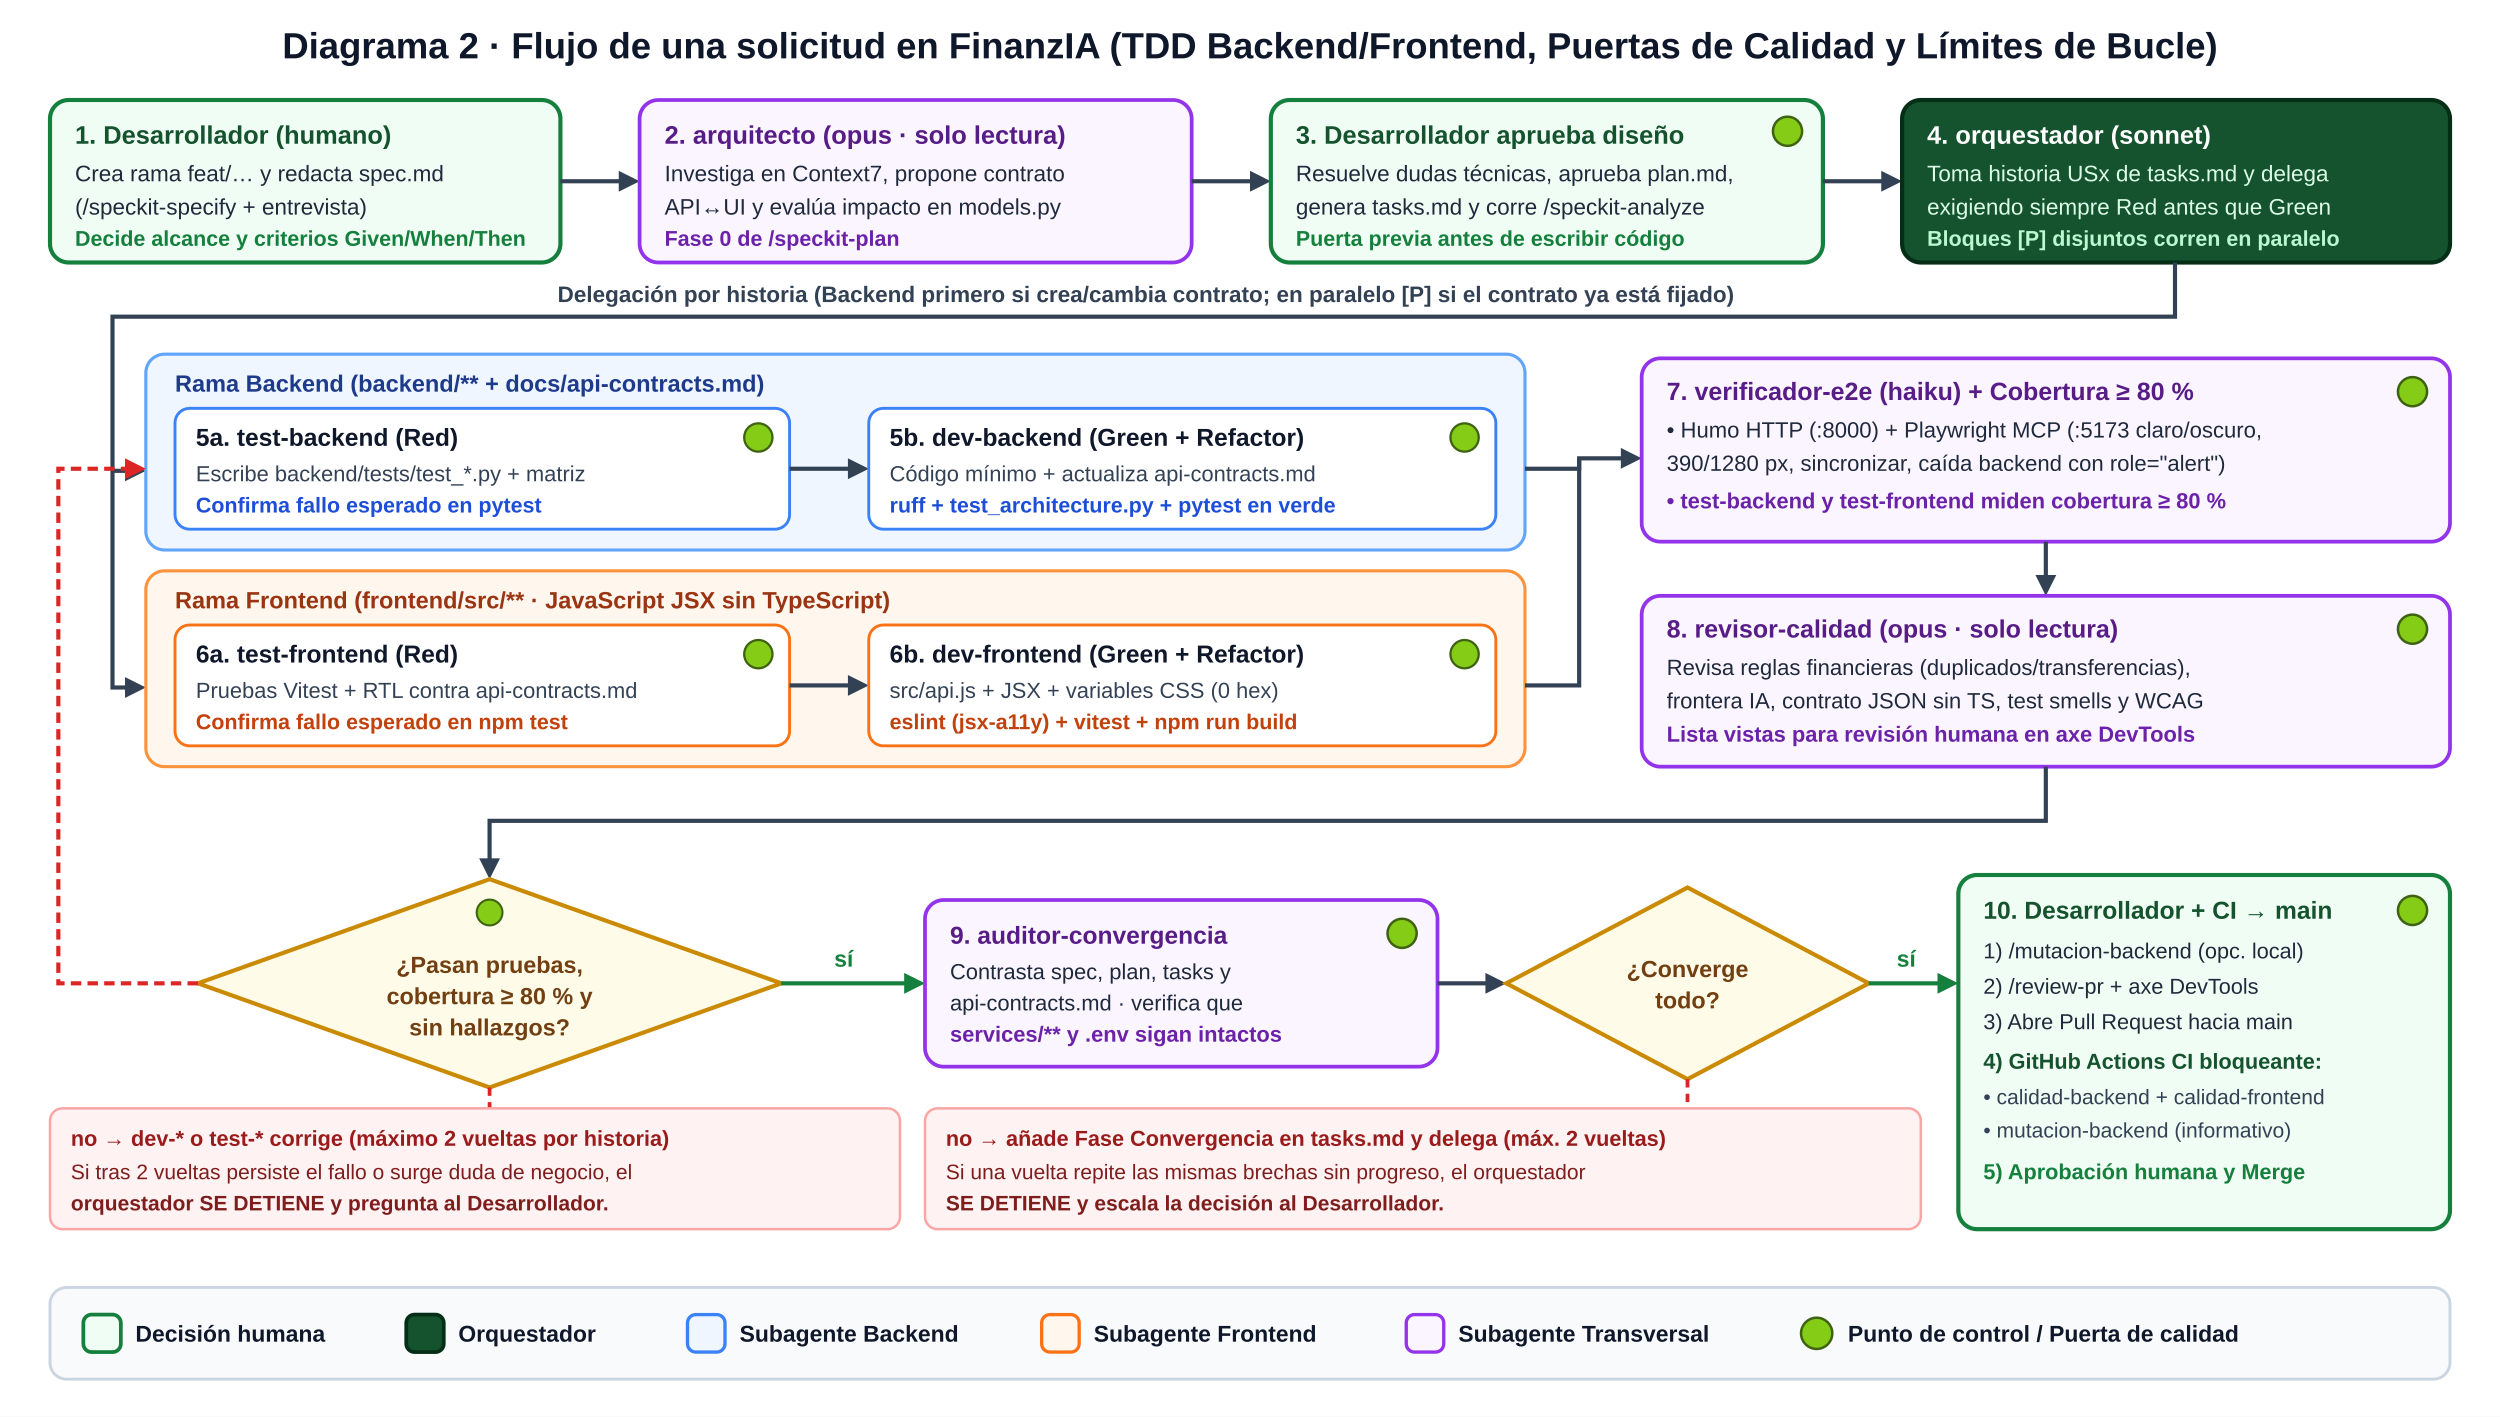
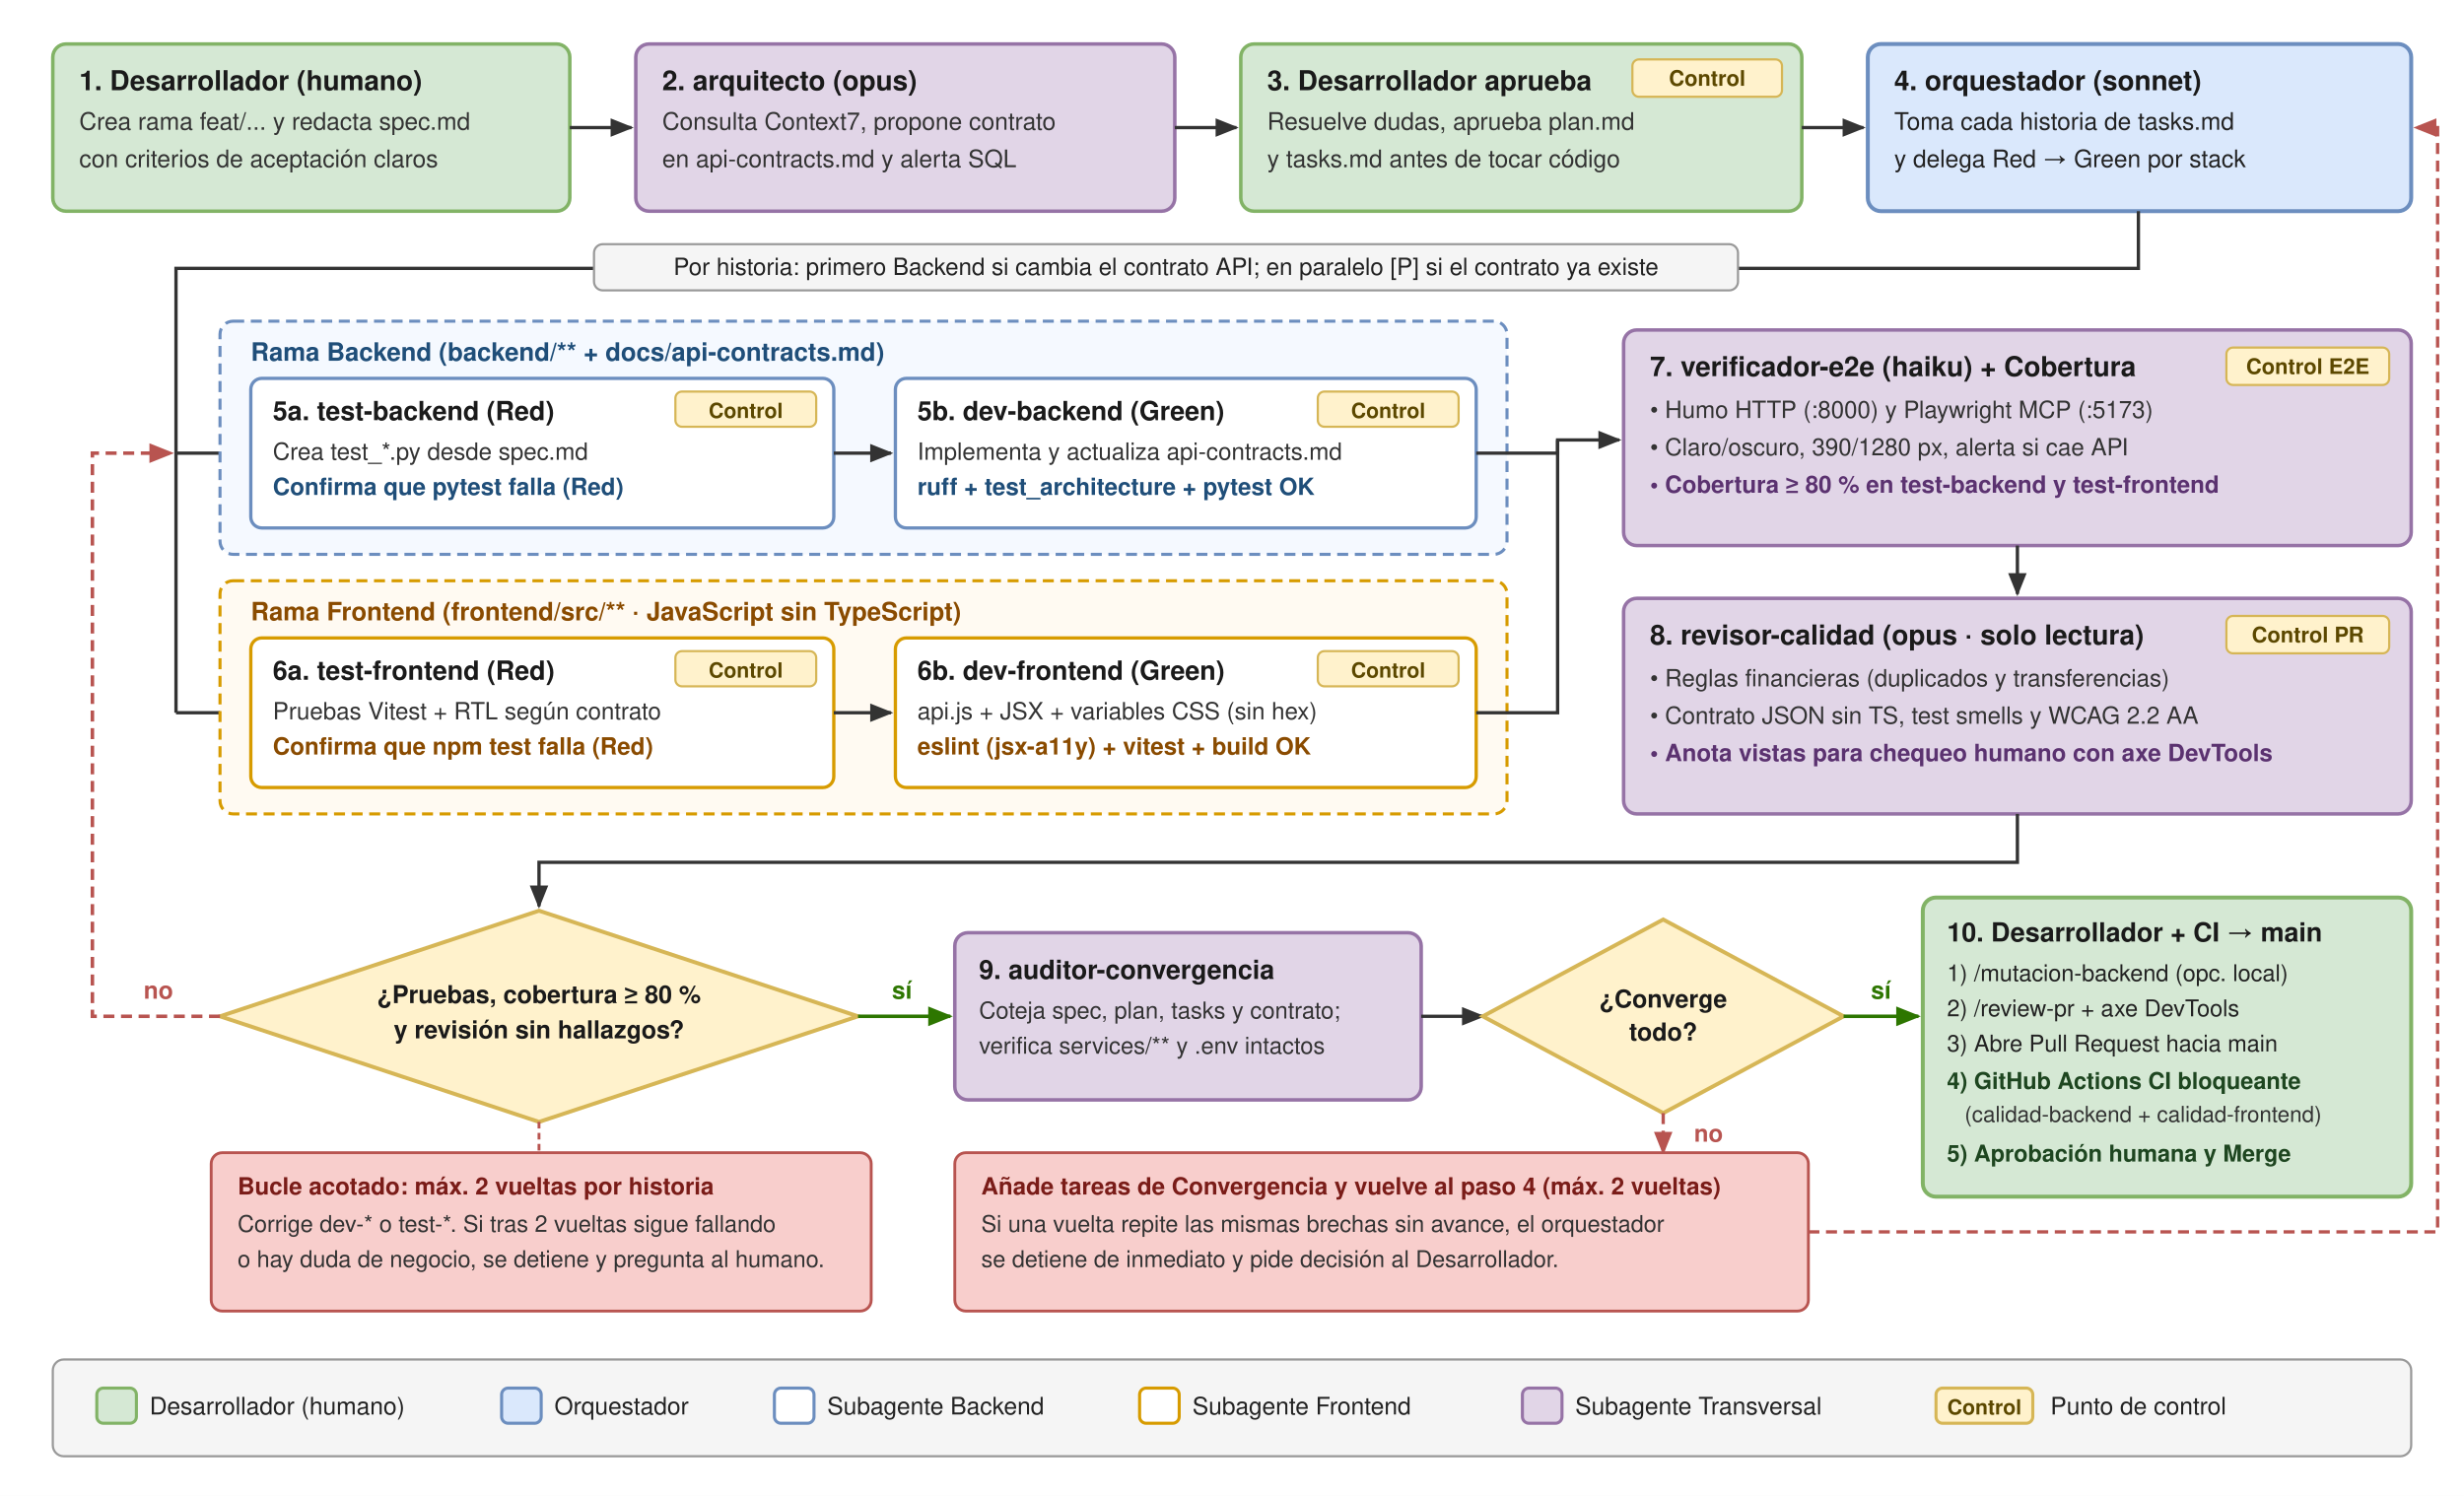
- <svg xmlns="http://www.w3.org/2000/svg" viewBox="0 0 1200 680" width="1200" height="680" style="font-family:'Segoe UI',system-ui,Arial,sans-serif;background:#ffffff">
-   <rect x="0" y="0" width="1200" height="680" fill="#ffffff" />
-   <text x="600" y="28" text-anchor="middle" font-size="17.5" font-weight="700" fill="#0f172a">Diagrama 2 · Flujo de una solicitud en FinanzIA (TDD Backend/Frontend, Puertas de Calidad y Límites de Bucle)</text>
-   <rect x="24" y="48" width="245" height="78" rx="9" fill="#f0fdf4" stroke="#15803d" stroke-width="2" />
-   <text x="36" y="69" font-size="12.2" font-weight="700" fill="#14532d">1. Desarrollador (humano)</text>
-   <text x="36" y="87" font-size="10.8" fill="#1e293b">Crea rama feat/… y redacta spec.md</text>
-   <text x="36" y="103" font-size="10.8" fill="#1e293b">(/speckit-specify + entrevista)</text>
-   <text x="36" y="118" font-size="10.3" font-weight="700" fill="#15803d">Decide alcance y criterios Given/When/Then</text>
-   <line x1="269" y1="87" x2="298" y2="87" stroke="#334155" stroke-width="2" />
-   <polygon points="307,87 297,82 297,92" fill="#334155" />
-   <rect x="307" y="48" width="265" height="78" rx="9" fill="#faf5ff" stroke="#9333ea" stroke-width="1.8" />
-   <text x="319" y="69" font-size="12.2" font-weight="700" fill="#581c87">2. arquitecto (opus · solo lectura)</text>
-   <text x="319" y="87" font-size="10.8" fill="#1e293b">Investiga en Context7, propone contrato</text>
-   <text x="319" y="103" font-size="10.8" fill="#1e293b">API↔UI y evalúa impacto en models.py</text>
-   <text x="319" y="118" font-size="10.3" font-weight="700" fill="#6b21a8">Fase 0 de /speckit-plan</text>
-   <line x1="572" y1="87" x2="601" y2="87" stroke="#334155" stroke-width="2" />
-   <polygon points="610,87 600,82 600,92" fill="#334155" />
-   <rect x="610" y="48" width="265" height="78" rx="9" fill="#f0fdf4" stroke="#15803d" stroke-width="2" />
-   <circle cx="858" cy="63" r="7" fill="#84cc16" stroke="#3f6212" stroke-width="1.2" />
-   <text x="622" y="69" font-size="12.2" font-weight="700" fill="#14532d">3. Desarrollador aprueba diseño</text>
-   <text x="622" y="87" font-size="10.8" fill="#1e293b">Resuelve dudas técnicas, aprueba plan.md,</text>
-   <text x="622" y="103" font-size="10.8" fill="#1e293b">genera tasks.md y corre /speckit-analyze</text>
-   <text x="622" y="118" font-size="10.3" font-weight="700" fill="#15803d">Puerta previa antes de escribir código</text>
-   <line x1="875" y1="87" x2="904" y2="87" stroke="#334155" stroke-width="2" />
-   <polygon points="913,87 903,82 903,92" fill="#334155" />
-   <rect x="913" y="48" width="263" height="78" rx="9" fill="#14532d" stroke="#052e16" stroke-width="2" />
-   <text x="925" y="69" font-size="12.2" font-weight="700" fill="#ffffff">4. orquestador (sonnet)</text>
-   <text x="925" y="87" font-size="10.8" fill="#dcfce7">Toma historia USx de tasks.md y delega</text>
-   <text x="925" y="103" font-size="10.8" fill="#dcfce7">exigiendo siempre Red antes que Green</text>
-   <text x="925" y="118" font-size="10.3" font-weight="700" fill="#bbf7d0">Bloques [P] disjuntos corren en paralelo</text>
-   <path d="M 1044 126 L 1044 152 L 54 152 L 54 330 L 62 330" fill="none" stroke="#334155" stroke-width="2" />
-   <line x1="54" y1="226" x2="62" y2="226" stroke="#334155" stroke-width="2" />
-   <polygon points="70,226 60,221 60,231" fill="#334155" />
-   <polygon points="70,330 60,325 60,335" fill="#334155" />
-   <text x="550" y="145" text-anchor="middle" font-size="10.8" font-weight="600" fill="#334155">Delegación por historia (Backend primero si crea/cambia contrato; en paralelo [P] si el contrato ya está fijado)</text>
-   <rect x="70" y="170" width="662" height="94" rx="9" fill="#eff6ff" stroke="#60a5fa" stroke-width="1.5" />
-   <text x="84" y="188" font-size="11.3" font-weight="700" fill="#1e3a8a">Rama Backend (backend/** + docs/api-contracts.md)</text>
-   <rect x="84" y="196" width="295" height="58" rx="7" fill="#ffffff" stroke="#3b82f6" stroke-width="1.4" />
-   <circle cx="364" cy="210" r="6.8" fill="#84cc16" stroke="#3f6212" stroke-width="1.1" />
-   <text x="94" y="214" font-size="11.8" font-weight="700" fill="#0f172a">5a. test-backend (Red)</text>
-   <text x="94" y="231" font-size="10.5" fill="#334155">Escribe backend/tests/test_*.py + matriz</text>
-   <text x="94" y="246" font-size="10.3" font-weight="700" fill="#1d4ed8">Confirma fallo esperado en pytest</text>
-   <line x1="379" y1="225" x2="408" y2="225" stroke="#334155" stroke-width="2" />
-   <polygon points="417,225 407,220 407,230" fill="#334155" />
-   <rect x="417" y="196" width="301" height="58" rx="7" fill="#ffffff" stroke="#3b82f6" stroke-width="1.4" />
-   <circle cx="703" cy="210" r="6.8" fill="#84cc16" stroke="#3f6212" stroke-width="1.1" />
-   <text x="427" y="214" font-size="11.8" font-weight="700" fill="#0f172a">5b. dev-backend (Green + Refactor)</text>
-   <text x="427" y="231" font-size="10.5" fill="#334155">Código mínimo + actualiza api-contracts.md</text>
-   <text x="427" y="246" font-size="10.3" font-weight="700" fill="#1d4ed8">ruff + test_architecture.py + pytest en verde</text>
-   <rect x="70" y="274" width="662" height="94" rx="9" fill="#fff7ed" stroke="#fb923c" stroke-width="1.5" />
-   <text x="84" y="292" font-size="11.3" font-weight="700" fill="#9a3412">Rama Frontend (frontend/src/** · JavaScript JSX sin TypeScript)</text>
-   <rect x="84" y="300" width="295" height="58" rx="7" fill="#ffffff" stroke="#f97316" stroke-width="1.4" />
-   <circle cx="364" cy="314" r="6.8" fill="#84cc16" stroke="#3f6212" stroke-width="1.1" />
-   <text x="94" y="318" font-size="11.8" font-weight="700" fill="#0f172a">6a. test-frontend (Red)</text>
-   <text x="94" y="335" font-size="10.5" fill="#334155">Pruebas Vitest + RTL contra api-contracts.md</text>
-   <text x="94" y="350" font-size="10.3" font-weight="700" fill="#c2410c">Confirma fallo esperado en npm test</text>
-   <line x1="379" y1="329" x2="408" y2="329" stroke="#334155" stroke-width="2" />
-   <polygon points="417,329 407,324 407,334" fill="#334155" />
-   <rect x="417" y="300" width="301" height="58" rx="7" fill="#ffffff" stroke="#f97316" stroke-width="1.4" />
-   <circle cx="703" cy="314" r="6.8" fill="#84cc16" stroke="#3f6212" stroke-width="1.1" />
-   <text x="427" y="318" font-size="11.8" font-weight="700" fill="#0f172a">6b. dev-frontend (Green + Refactor)</text>
-   <text x="427" y="335" font-size="10.5" fill="#334155">src/api.js + JSX + variables CSS (0 hex)</text>
-   <text x="427" y="350" font-size="10.3" font-weight="700" fill="#c2410c">eslint (jsx-a11y) + vitest + npm run build</text>
-   <path d="M 732 225 L 758 225 L 758 220 L 779 220" fill="none" stroke="#334155" stroke-width="2" />
-   <path d="M 732 329 L 758 329 L 758 220" fill="none" stroke="#334155" stroke-width="2" />
-   <polygon points="788,220 778,215 778,225" fill="#334155" />
-   <rect x="788" y="172" width="388" height="88" rx="9" fill="#faf5ff" stroke="#9333ea" stroke-width="1.8" />
-   <circle cx="1158" cy="188" r="7" fill="#84cc16" stroke="#3f6212" stroke-width="1.2" />
-   <text x="800" y="192" font-size="12" font-weight="700" fill="#581c87">7. verificador-e2e (haiku) + Cobertura ≥ 80 %</text>
-   <text x="800" y="210" font-size="10.6" fill="#1e293b">• Humo HTTP (:8000) + Playwright MCP (:5173 claro/oscuro,</text>
-   <text x="800" y="226" font-size="10.6" fill="#1e293b">  390/1280 px, sincronizar, caída backend con role="alert")</text>
-   <text x="800" y="244" font-size="10.5" font-weight="700" fill="#6b21a8">• test-backend y test-frontend miden cobertura ≥ 80 %</text>
-   <line x1="982" y1="260" x2="982" y2="277" stroke="#334155" stroke-width="2" />
-   <polygon points="982,286 977,276 987,276" fill="#334155" />
-   <rect x="788" y="286" width="388" height="82" rx="9" fill="#faf5ff" stroke="#9333ea" stroke-width="1.8" />
-   <circle cx="1158" cy="302" r="7" fill="#84cc16" stroke="#3f6212" stroke-width="1.2" />
-   <text x="800" y="306" font-size="12" font-weight="700" fill="#581c87">8. revisor-calidad (opus · solo lectura)</text>
-   <text x="800" y="324" font-size="10.6" fill="#1e293b">Revisa reglas financieras (duplicados/transferencias),</text>
-   <text x="800" y="340" font-size="10.6" fill="#1e293b">frontera IA, contrato JSON sin TS, test smells y WCAG</text>
-   <text x="800" y="356" font-size="10.5" font-weight="700" fill="#6b21a8">Lista vistas para revisión humana en axe DevTools</text>
-   <path d="M 982 368 L 982 394 L 235 394 L 235 413" fill="none" stroke="#334155" stroke-width="2" />
-   <polygon points="235,422 230,412 240,412" fill="#334155" />
-   <polygon points="235,422 375,472 235,522 95,472" fill="#fefce8" stroke="#ca8a04" stroke-width="2" />
-   <circle cx="235" cy="438" r="6.2" fill="#84cc16" stroke="#3f6212" stroke-width="1" />
-   <text x="235" y="467" text-anchor="middle" font-size="11.2" font-weight="700" fill="#713f12">¿Pasan pruebas,</text>
-   <text x="235" y="482" text-anchor="middle" font-size="11.2" font-weight="700" fill="#713f12">cobertura ≥ 80 % y</text>
-   <text x="235" y="497" text-anchor="middle" font-size="11.2" font-weight="700" fill="#713f12">sin hallazgos?</text>
-   <path d="M 95 472 L 28 472 L 28 225 L 61 225" fill="none" stroke="#dc2626" stroke-width="2" stroke-dasharray="5,3" />
-   <polygon points="70,225 60,220 60,230" fill="#dc2626" />
-   <line x1="235" y1="522" x2="235" y2="532" stroke="#dc2626" stroke-width="1.8" stroke-dasharray="4,3" />
-   <rect x="24" y="532" width="408" height="58" rx="6" fill="#fef2f2" stroke="#fca5a5" stroke-width="1.2" />
-   <text x="34" y="550" font-size="10.4" font-weight="700" fill="#991b1b">no → dev-* o test-* corrige (máximo 2 vueltas por historia)</text>
-   <text x="34" y="566" font-size="10.1" fill="#7f1d1d">Si tras 2 vueltas persiste el fallo o surge duda de negocio, el</text>
-   <text x="34" y="581" font-size="10.1" font-weight="600" fill="#7f1d1d">orquestador SE DETIENE y pregunta al Desarrollador.</text>
-   <line x1="375" y1="472" x2="435" y2="472" stroke="#15803d" stroke-width="2" />
-   <polygon points="444,472 434,467 434,477" fill="#15803d" />
-   <text x="405" y="464" text-anchor="middle" font-size="11" font-weight="700" fill="#15803d">sí</text>
-   <rect x="444" y="432" width="246" height="80" rx="9" fill="#faf5ff" stroke="#9333ea" stroke-width="1.8" />
-   <circle cx="673" cy="448" r="7" fill="#84cc16" stroke="#3f6212" stroke-width="1.2" />
-   <text x="456" y="453" font-size="11.8" font-weight="700" fill="#581c87">9. auditor-convergencia</text>
-   <text x="456" y="470" font-size="10.5" fill="#1e293b">Contrasta spec, plan, tasks y</text>
-   <text x="456" y="485" font-size="10.5" fill="#1e293b">api-contracts.md · verifica que</text>
-   <text x="456" y="500" font-size="10.5" font-weight="700" fill="#6b21a8">services/** y .env sigan intactos</text>
-   <line x1="690" y1="472" x2="714" y2="472" stroke="#334155" stroke-width="2" />
-   <polygon points="723,472 713,467 713,477" fill="#334155" />
-   <polygon points="810,426 897,472 810,518 723,472" fill="#fefce8" stroke="#ca8a04" stroke-width="2" />
-   <text x="810" y="469" text-anchor="middle" font-size="11.2" font-weight="700" fill="#713f12">¿Converge</text>
-   <text x="810" y="484" text-anchor="middle" font-size="11.2" font-weight="700" fill="#713f12">todo?</text>
-   <line x1="810" y1="518" x2="810" y2="532" stroke="#dc2626" stroke-width="1.8" stroke-dasharray="4,3" />
-   <rect x="444" y="532" width="478" height="58" rx="6" fill="#fef2f2" stroke="#fca5a5" stroke-width="1.2" />
-   <text x="454" y="550" font-size="10.4" font-weight="700" fill="#991b1b">no → añade Fase Convergencia en tasks.md y delega (máx. 2 vueltas)</text>
-   <text x="454" y="566" font-size="10.1" fill="#7f1d1d">Si una vuelta repite las mismas brechas sin progreso, el orquestador</text>
-   <text x="454" y="581" font-size="10.1" font-weight="600" fill="#7f1d1d">SE DETIENE y escala la decisión al Desarrollador.</text>
-   <line x1="897" y1="472" x2="931" y2="472" stroke="#15803d" stroke-width="2" />
-   <polygon points="940,472 930,467 930,477" fill="#15803d" />
-   <text x="915" y="464" text-anchor="middle" font-size="11" font-weight="700" fill="#15803d">sí</text>
-   <rect x="940" y="420" width="236" height="170" rx="9" fill="#f0fdf4" stroke="#15803d" stroke-width="2" />
-   <circle cx="1158" cy="437" r="7" fill="#84cc16" stroke="#3f6212" stroke-width="1.2" />
-   <text x="952" y="441" font-size="11.8" font-weight="700" fill="#14532d">10. Desarrollador + CI → main</text>
-   <text x="952" y="460" font-size="10.4" fill="#1e293b">1) /mutacion-backend (opc. local)</text>
-   <text x="952" y="477" font-size="10.4" fill="#1e293b">2) /review-pr + axe DevTools</text>
-   <text x="952" y="494" font-size="10.4" fill="#1e293b">3) Abre Pull Request hacia main</text>
-   <text x="952" y="513" font-size="10.4" font-weight="700" fill="#14532d">4) GitHub Actions CI bloqueante:</text>
-   <text x="952" y="530" font-size="10.1" fill="#334155">   • calidad-backend + calidad-frontend</text>
-   <text x="952" y="546" font-size="10.1" fill="#334155">   • mutacion-backend (informativo)</text>
-   <text x="952" y="566" font-size="10.4" font-weight="700" fill="#15803d">5) Aprobación humana y Merge</text>
-   <rect x="24" y="618" width="1152" height="44" rx="8" fill="#f8fafc" stroke="#cbd5e1" stroke-width="1.4" />
-   <rect x="40" y="631" width="18" height="18" rx="4" fill="#f0fdf4" stroke="#15803d" stroke-width="1.8" />
-   <text x="65" y="644" font-size="11" font-weight="600" fill="#0f172a">Decisión humana</text>
-   <rect x="195" y="631" width="18" height="18" rx="4" fill="#14532d" stroke="#052e16" stroke-width="1.8" />
-   <text x="220" y="644" font-size="11" font-weight="600" fill="#0f172a">Orquestador</text>
-   <rect x="330" y="631" width="18" height="18" rx="4" fill="#eff6ff" stroke="#3b82f6" stroke-width="1.6" />
-   <text x="355" y="644" font-size="11" font-weight="600" fill="#0f172a">Subagente Backend</text>
-   <rect x="500" y="631" width="18" height="18" rx="4" fill="#fff7ed" stroke="#f97316" stroke-width="1.6" />
-   <text x="525" y="644" font-size="11" font-weight="600" fill="#0f172a">Subagente Frontend</text>
-   <rect x="675" y="631" width="18" height="18" rx="4" fill="#faf5ff" stroke="#9333ea" stroke-width="1.6" />
-   <text x="700" y="644" font-size="11" font-weight="600" fill="#0f172a">Subagente Transversal</text>
-   <circle cx="872" cy="640" r="7.5" fill="#84cc16" stroke="#3f6212" stroke-width="1.2" />
-   <text x="887" y="644" font-size="11" font-weight="600" fill="#0f172a">Punto de control / Puerta de calidad</text>
+ <svg xmlns="http://www.w3.org/2000/svg" viewBox="0 0 1120 680" width="1120" height="680" font-family="Helvetica, Arial, 'Segoe UI', sans-serif">
+   <defs>
+     <marker id="arr2" viewBox="0 0 10 10" refX="9" refY="5" markerWidth="7" markerHeight="7" orient="auto-start-reverse">
+       <path d="M 0 1 L 10 5 L 0 9 z" fill="#333333" />
+     </marker>
+     <marker id="arrRed" viewBox="0 0 10 10" refX="9" refY="5" markerWidth="7" markerHeight="7" orient="auto-start-reverse">
+       <path d="M 0 1 L 10 5 L 0 9 z" fill="#b85450" />
+     </marker>
+     <marker id="arrGreen" viewBox="0 0 10 10" refX="9" refY="5" markerWidth="7" markerHeight="7" orient="auto-start-reverse">
+       <path d="M 0 1 L 10 5 L 0 9 z" fill="#2d7600" />
+     </marker>
+   </defs>
+   <rect width="1120" height="680" fill="#ffffff" />
+   <rect x="24" y="20" width="235" height="76" rx="6" fill="#d5e8d4" stroke="#82b366" stroke-width="1.6" />
+   <text x="36" y="41" font-size="12.5" font-weight="bold" fill="#1a1a1a">1. Desarrollador (humano)</text>
+   <text x="36" y="59" font-size="11" fill="#333333">Crea rama feat/... y redacta spec.md</text>
+   <text x="36" y="76" font-size="11" fill="#333333">con criterios de aceptación claros</text>
+   <line x1="259" y1="58" x2="287" y2="58" stroke="#333333" stroke-width="1.5" marker-end="url(#arr2)" />
+   <rect x="289" y="20" width="245" height="76" rx="6" fill="#e1d5e7" stroke="#9673a6" stroke-width="1.6" />
+   <text x="301" y="41" font-size="12.5" font-weight="bold" fill="#1a1a1a">2. arquitecto (opus)</text>
+   <text x="301" y="59" font-size="11" fill="#333333">Consulta Context7, propone contrato</text>
+   <text x="301" y="76" font-size="11" fill="#333333">en api-contracts.md y alerta SQL</text>
+   <line x1="534" y1="58" x2="562" y2="58" stroke="#333333" stroke-width="1.5" marker-end="url(#arr2)" />
+   <rect x="564" y="20" width="255" height="76" rx="6" fill="#d5e8d4" stroke="#82b366" stroke-width="1.6" />
+   <rect x="742" y="27" width="68" height="17" rx="3" fill="#fff2cc" stroke="#d6b656" stroke-width="1" />
+   <text x="776" y="39" text-anchor="middle" font-size="9.8" font-weight="bold" fill="#5c4800">Control</text>
+   <text x="576" y="41" font-size="12.5" font-weight="bold" fill="#1a1a1a">3. Desarrollador aprueba</text>
+   <text x="576" y="59" font-size="11" fill="#333333">Resuelve dudas, aprueba plan.md</text>
+   <text x="576" y="76" font-size="11" fill="#333333">y tasks.md antes de tocar código</text>
+   <line x1="819" y1="58" x2="847" y2="58" stroke="#333333" stroke-width="1.5" marker-end="url(#arr2)" />
+   <rect x="849" y="20" width="247" height="76" rx="6" fill="#dae8fc" stroke="#6c8ebf" stroke-width="1.8" />
+   <text x="861" y="41" font-size="12.5" font-weight="bold" fill="#1a1a1a">4. orquestador (sonnet)</text>
+   <text x="861" y="59" font-size="11" fill="#222222">Toma cada historia de tasks.md</text>
+   <text x="861" y="76" font-size="11" fill="#222222">y delega Red → Green por stack</text>
+   <path d="M 972 96 L 972 122 L 80 122 L 80 324" fill="none" stroke="#333333" stroke-width="1.5" />
+   <line x1="80" y1="206" x2="112" y2="206" stroke="#333333" stroke-width="1.5" marker-end="url(#arr2)" />
+   <line x1="80" y1="324" x2="112" y2="324" stroke="#333333" stroke-width="1.5" marker-end="url(#arr2)" />
+   <rect x="270" y="111" width="520" height="21" rx="4" fill="#f5f5f5" stroke="#999999" stroke-width="1" />
+   <text x="530" y="125" text-anchor="middle" font-size="10.8" fill="#222222">Por historia: primero Backend si cambia el contrato API; en paralelo [P] si el contrato ya existe</text>
+   <rect x="100" y="146" width="585" height="106" rx="6" fill="#f5f9ff" stroke="#6c8ebf" stroke-width="1.4" stroke-dasharray="5,3" />
+   <text x="114" y="164" font-size="11.5" font-weight="bold" fill="#1f4e79">Rama Backend (backend/** + docs/api-contracts.md)</text>
+   <rect x="114" y="172" width="265" height="68" rx="5" fill="#ffffff" stroke="#6c8ebf" stroke-width="1.5" />
+   <rect x="307" y="178" width="64" height="16" rx="3" fill="#fff2cc" stroke="#d6b656" stroke-width="1" />
+   <text x="339" y="190" text-anchor="middle" font-size="9.5" font-weight="bold" fill="#5c4800">Control</text>
+   <text x="124" y="191" font-size="12" font-weight="bold" fill="#1a1a1a">5a. test-backend (Red)</text>
+   <text x="124" y="209" font-size="10.8" fill="#333333">Crea test_*.py desde spec.md</text>
+   <text x="124" y="225" font-size="10.8" font-weight="bold" fill="#1f4e79">Confirma que pytest falla (Red)</text>
+   <line x1="379" y1="206" x2="405" y2="206" stroke="#333333" stroke-width="1.5" marker-end="url(#arr2)" />
+   <rect x="407" y="172" width="264" height="68" rx="5" fill="#ffffff" stroke="#6c8ebf" stroke-width="1.5" />
+   <rect x="599" y="178" width="64" height="16" rx="3" fill="#fff2cc" stroke="#d6b656" stroke-width="1" />
+   <text x="631" y="190" text-anchor="middle" font-size="9.5" font-weight="bold" fill="#5c4800">Control</text>
+   <text x="417" y="191" font-size="12" font-weight="bold" fill="#1a1a1a">5b. dev-backend (Green)</text>
+   <text x="417" y="209" font-size="10.8" fill="#333333">Implementa y actualiza api-contracts.md</text>
+   <text x="417" y="225" font-size="10.8" font-weight="bold" fill="#1f4e79">ruff + test_architecture + pytest OK</text>
+   <rect x="100" y="264" width="585" height="106" rx="6" fill="#fffaf2" stroke="#d79b00" stroke-width="1.4" stroke-dasharray="5,3" />
+   <text x="114" y="282" font-size="11.5" font-weight="bold" fill="#8a4b00">Rama Frontend (frontend/src/** · JavaScript sin TypeScript)</text>
+   <rect x="114" y="290" width="265" height="68" rx="5" fill="#ffffff" stroke="#d79b00" stroke-width="1.5" />
+   <rect x="307" y="296" width="64" height="16" rx="3" fill="#fff2cc" stroke="#d6b656" stroke-width="1" />
+   <text x="339" y="308" text-anchor="middle" font-size="9.5" font-weight="bold" fill="#5c4800">Control</text>
+   <text x="124" y="309" font-size="12" font-weight="bold" fill="#1a1a1a">6a. test-frontend (Red)</text>
+   <text x="124" y="327" font-size="10.8" fill="#333333">Pruebas Vitest + RTL según contrato</text>
+   <text x="124" y="343" font-size="10.8" font-weight="bold" fill="#8a4b00">Confirma que npm test falla (Red)</text>
+   <line x1="379" y1="324" x2="405" y2="324" stroke="#333333" stroke-width="1.5" marker-end="url(#arr2)" />
+   <rect x="407" y="290" width="264" height="68" rx="5" fill="#ffffff" stroke="#d79b00" stroke-width="1.5" />
+   <rect x="599" y="296" width="64" height="16" rx="3" fill="#fff2cc" stroke="#d6b656" stroke-width="1" />
+   <text x="631" y="308" text-anchor="middle" font-size="9.5" font-weight="bold" fill="#5c4800">Control</text>
+   <text x="417" y="309" font-size="12" font-weight="bold" fill="#1a1a1a">6b. dev-frontend (Green)</text>
+   <text x="417" y="327" font-size="10.8" fill="#333333">api.js + JSX + variables CSS (sin hex)</text>
+   <text x="417" y="343" font-size="10.8" font-weight="bold" fill="#8a4b00">eslint (jsx-a11y) + vitest + build OK</text>
+   <path d="M 671 206 L 708 206 L 708 200 L 736 200" fill="none" stroke="#333333" stroke-width="1.5" marker-end="url(#arr2)" />
+   <path d="M 671 324 L 708 324 L 708 200" fill="none" stroke="#333333" stroke-width="1.5" />
+   <rect x="738" y="150" width="358" height="98" rx="6" fill="#e1d5e7" stroke="#9673a6" stroke-width="1.6" />
+   <rect x="1012" y="158" width="74" height="17" rx="3" fill="#fff2cc" stroke="#d6b656" stroke-width="1" />
+   <text x="1049" y="170" text-anchor="middle" font-size="9.8" font-weight="bold" fill="#5c4800">Control E2E</text>
+   <text x="750" y="171" font-size="12.5" font-weight="bold" fill="#1a1a1a">7. verificador-e2e (haiku) + Cobertura</text>
+   <text x="750" y="190" font-size="10.8" fill="#333333">• Humo HTTP (:8000) y Playwright MCP (:5173)</text>
+   <text x="750" y="207" font-size="10.8" fill="#333333">• Claro/oscuro, 390/1280 px, alerta si cae API</text>
+   <text x="750" y="224" font-size="10.8" font-weight="bold" fill="#5b3270">• Cobertura ≥ 80 % en test-backend y test-frontend</text>
+   <line x1="917" y1="248" x2="917" y2="270" stroke="#333333" stroke-width="1.5" marker-end="url(#arr2)" />
+   <rect x="738" y="272" width="358" height="98" rx="6" fill="#e1d5e7" stroke="#9673a6" stroke-width="1.6" />
+   <rect x="1012" y="280" width="74" height="17" rx="3" fill="#fff2cc" stroke="#d6b656" stroke-width="1" />
+   <text x="1049" y="292" text-anchor="middle" font-size="9.8" font-weight="bold" fill="#5c4800">Control PR</text>
+   <text x="750" y="293" font-size="12.5" font-weight="bold" fill="#1a1a1a">8. revisor-calidad (opus · solo lectura)</text>
+   <text x="750" y="312" font-size="10.8" fill="#333333">• Reglas financieras (duplicados y transferencias)</text>
+   <text x="750" y="329" font-size="10.8" fill="#333333">• Contrato JSON sin TS, test smells y WCAG 2.2 AA</text>
+   <text x="750" y="346" font-size="10.8" font-weight="bold" fill="#5b3270">• Anota vistas para chequeo humano con axe DevTools</text>
+   <path d="M 917 370 L 917 392 L 245 392 L 245 412" fill="none" stroke="#333333" stroke-width="1.5" marker-end="url(#arr2)" />
+   <polygon points="245,414 390,462 245,510 100,462" fill="#fff2cc" stroke="#d6b656" stroke-width="1.8" />
+   <text x="245" y="456" text-anchor="middle" font-size="11.2" font-weight="bold" fill="#1a1a1a">¿Pruebas, cobertura ≥ 80 %</text>
+   <text x="245" y="472" text-anchor="middle" font-size="11.2" font-weight="bold" fill="#1a1a1a">y revisión sin hallazgos?</text>
+   <path d="M 100 462 L 42 462 L 42 206 L 78 206" fill="none" stroke="#b85450" stroke-width="1.6" stroke-dasharray="5,3" marker-end="url(#arrRed)" />
+   <text x="72" y="454" text-anchor="middle" font-size="11" font-weight="bold" fill="#b85450">no</text>
+   <rect x="96" y="524" width="300" height="72" rx="5" fill="#f8cecc" stroke="#b85450" stroke-width="1.3" />
+   <line x1="245" y1="510" x2="245" y2="524" stroke="#b85450" stroke-width="1.3" stroke-dasharray="3,2" />
+   <text x="108" y="543" font-size="10.8" font-weight="bold" fill="#7a1c18">Bucle acotado: máx. 2 vueltas por historia</text>
+   <text x="108" y="560" font-size="10.5" fill="#333333">Corrige dev-* o test-*. Si tras 2 vueltas sigue fallando</text>
+   <text x="108" y="576" font-size="10.5" fill="#333333">o hay duda de negocio, se detiene y pregunta al humano.</text>
+   <line x1="390" y1="462" x2="432" y2="462" stroke="#2d7600" stroke-width="1.6" marker-end="url(#arrGreen)" />
+   <text x="410" y="454" text-anchor="middle" font-size="11" font-weight="bold" fill="#2d7600">sí</text>
+   <rect x="434" y="424" width="212" height="76" rx="6" fill="#e1d5e7" stroke="#9673a6" stroke-width="1.6" />
+   <text x="445" y="445" font-size="12" font-weight="bold" fill="#1a1a1a">9. auditor-convergencia</text>
+   <text x="445" y="463" font-size="10.6" fill="#333333">Coteja spec, plan, tasks y contrato;</text>
+   <text x="445" y="479" font-size="10.6" fill="#333333">verifica services/** y .env intactos</text>
+   <line x1="646" y1="462" x2="674" y2="462" stroke="#333333" stroke-width="1.5" marker-end="url(#arr2)" />
+   <polygon points="756,418 838,462 756,506 674,462" fill="#fff2cc" stroke="#d6b656" stroke-width="1.8" />
+   <text x="756" y="458" text-anchor="middle" font-size="11.2" font-weight="bold" fill="#1a1a1a">¿Converge</text>
+   <text x="756" y="473" text-anchor="middle" font-size="11.2" font-weight="bold" fill="#1a1a1a">todo?</text>
+   <line x1="756" y1="506" x2="756" y2="524" stroke="#b85450" stroke-width="1.5" stroke-dasharray="5,3" marker-end="url(#arrRed)" />
+   <text x="770" y="519" font-size="10.8" font-weight="bold" fill="#b85450">no</text>
+   <rect x="434" y="524" width="388" height="72" rx="5" fill="#f8cecc" stroke="#b85450" stroke-width="1.3" />
+   <text x="446" y="543" font-size="10.8" font-weight="bold" fill="#7a1c18">Añade tareas de Convergencia y vuelve al paso 4 (máx. 2 vueltas)</text>
+   <text x="446" y="560" font-size="10.5" fill="#333333">Si una vuelta repite las mismas brechas sin avance, el orquestador</text>
+   <text x="446" y="576" font-size="10.5" fill="#333333">se detiene de inmediato y pide decisión al Desarrollador.</text>
+   <path d="M 822 560 L 1108 560 L 1108 58 L 1098 58" fill="none" stroke="#b85450" stroke-width="1.5" stroke-dasharray="5,3" marker-end="url(#arrRed)" />
+   <line x1="838" y1="462" x2="872" y2="462" stroke="#2d7600" stroke-width="1.6" marker-end="url(#arrGreen)" />
+   <text x="855" y="454" text-anchor="middle" font-size="11" font-weight="bold" fill="#2d7600">sí</text>
+   <rect x="874" y="408" width="222" height="136" rx="6" fill="#d5e8d4" stroke="#82b366" stroke-width="1.8" />
+   <text x="885" y="428" font-size="12" font-weight="bold" fill="#1a1a1a">10. Desarrollador + CI → main</text>
+   <text x="885" y="446" font-size="10.5" fill="#222222">1) /mutacion-backend (opc. local)</text>
+   <text x="885" y="462" font-size="10.5" fill="#222222">2) /review-pr + axe DevTools</text>
+   <text x="885" y="478" font-size="10.5" fill="#222222">3) Abre Pull Request hacia main</text>
+   <text x="885" y="495" font-size="10.5" font-weight="bold" fill="#1e4620">4) GitHub Actions CI bloqueante</text>
+   <text x="893" y="510" font-size="10" fill="#333333">(calidad-backend + calidad-frontend)</text>
+   <text x="885" y="528" font-size="10.5" font-weight="bold" fill="#1e4620">5) Aprobación humana y Merge</text>
+   <rect x="24" y="618" width="1072" height="44" rx="5" fill="#f5f5f5" stroke="#999999" stroke-width="1" />
+   <rect x="44" y="631" width="18" height="16" rx="3" fill="#d5e8d4" stroke="#82b366" stroke-width="1.4" />
+   <text x="68" y="643" font-size="11" fill="#222222">Desarrollador (humano)</text>
+   <rect x="228" y="631" width="18" height="16" rx="3" fill="#dae8fc" stroke="#6c8ebf" stroke-width="1.4" />
+   <text x="252" y="643" font-size="11" fill="#222222">Orquestador</text>
+   <rect x="352" y="631" width="18" height="16" rx="3" fill="#ffffff" stroke="#6c8ebf" stroke-width="1.4" />
+   <text x="376" y="643" font-size="11" fill="#222222">Subagente Backend</text>
+   <rect x="518" y="631" width="18" height="16" rx="3" fill="#ffffff" stroke="#d79b00" stroke-width="1.4" />
+   <text x="542" y="643" font-size="11" fill="#222222">Subagente Frontend</text>
+   <rect x="692" y="631" width="18" height="16" rx="3" fill="#e1d5e7" stroke="#9673a6" stroke-width="1.4" />
+   <text x="716" y="643" font-size="11" fill="#222222">Subagente Transversal</text>
+   <rect x="880" y="631" width="44" height="16" rx="3" fill="#fff2cc" stroke="#d6b656" stroke-width="1.4" />
+   <text x="902" y="643" text-anchor="middle" font-size="9.5" font-weight="bold" fill="#5c4800">Control</text>
+   <text x="932" y="643" font-size="11" fill="#222222">Punto de control</text>
</svg>
